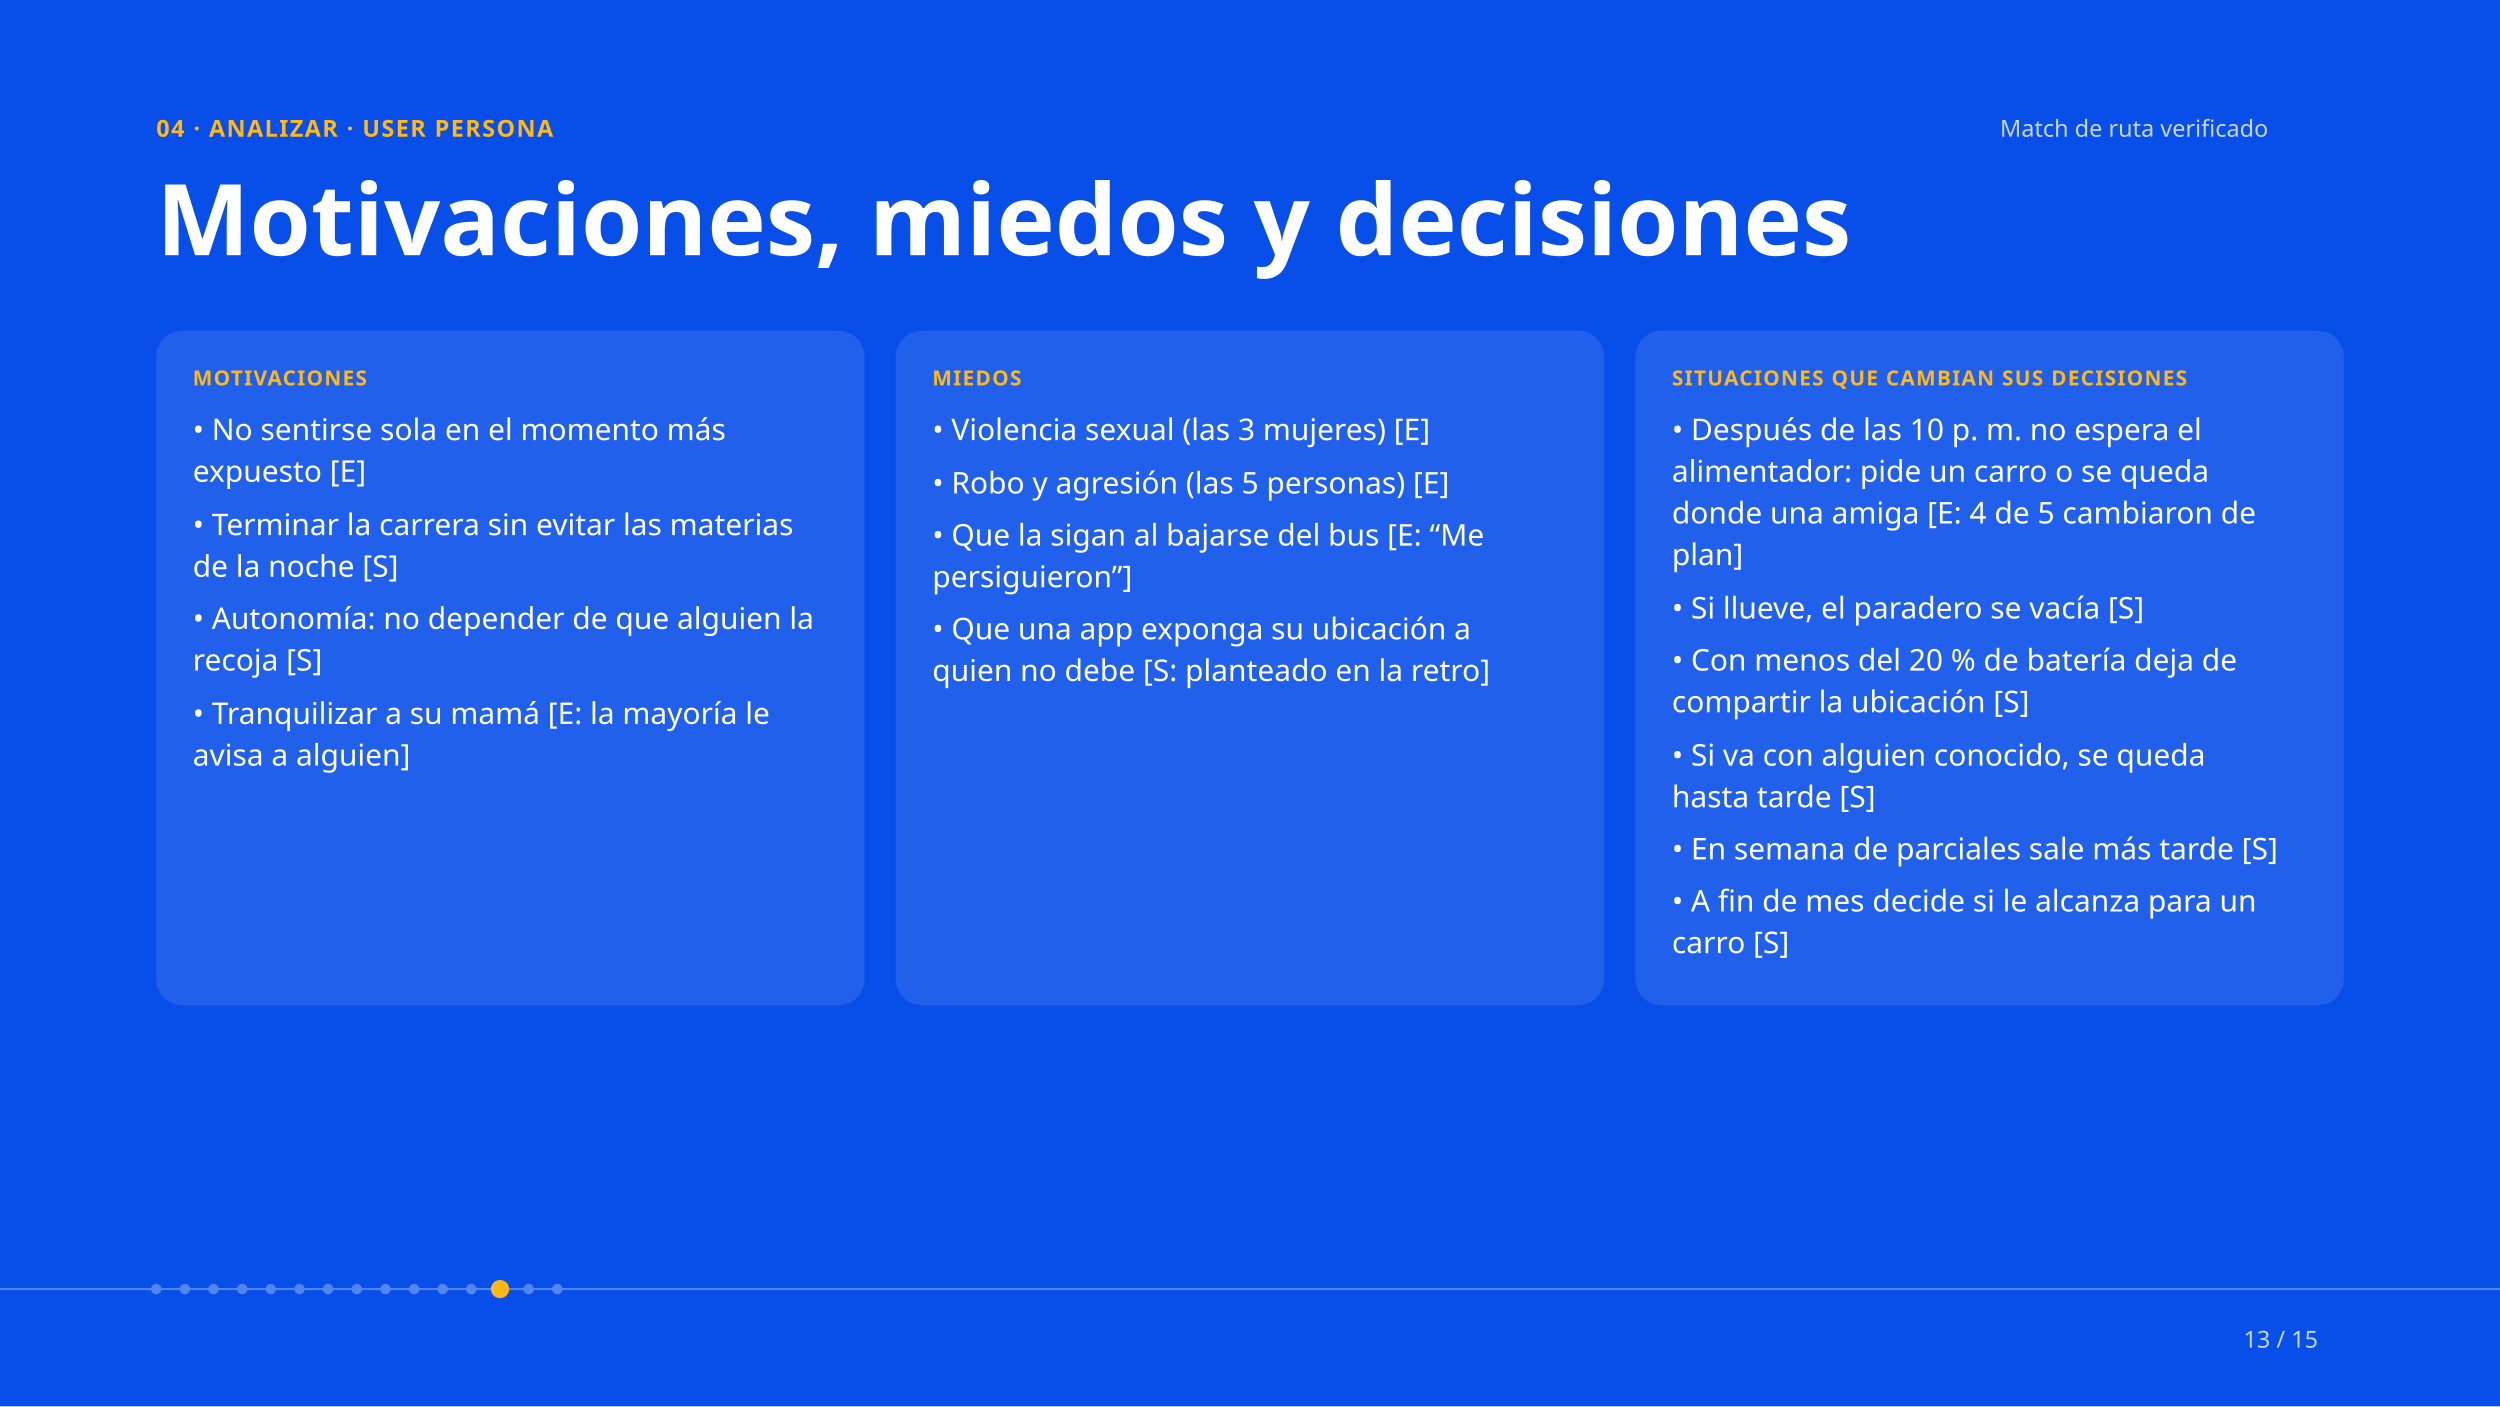
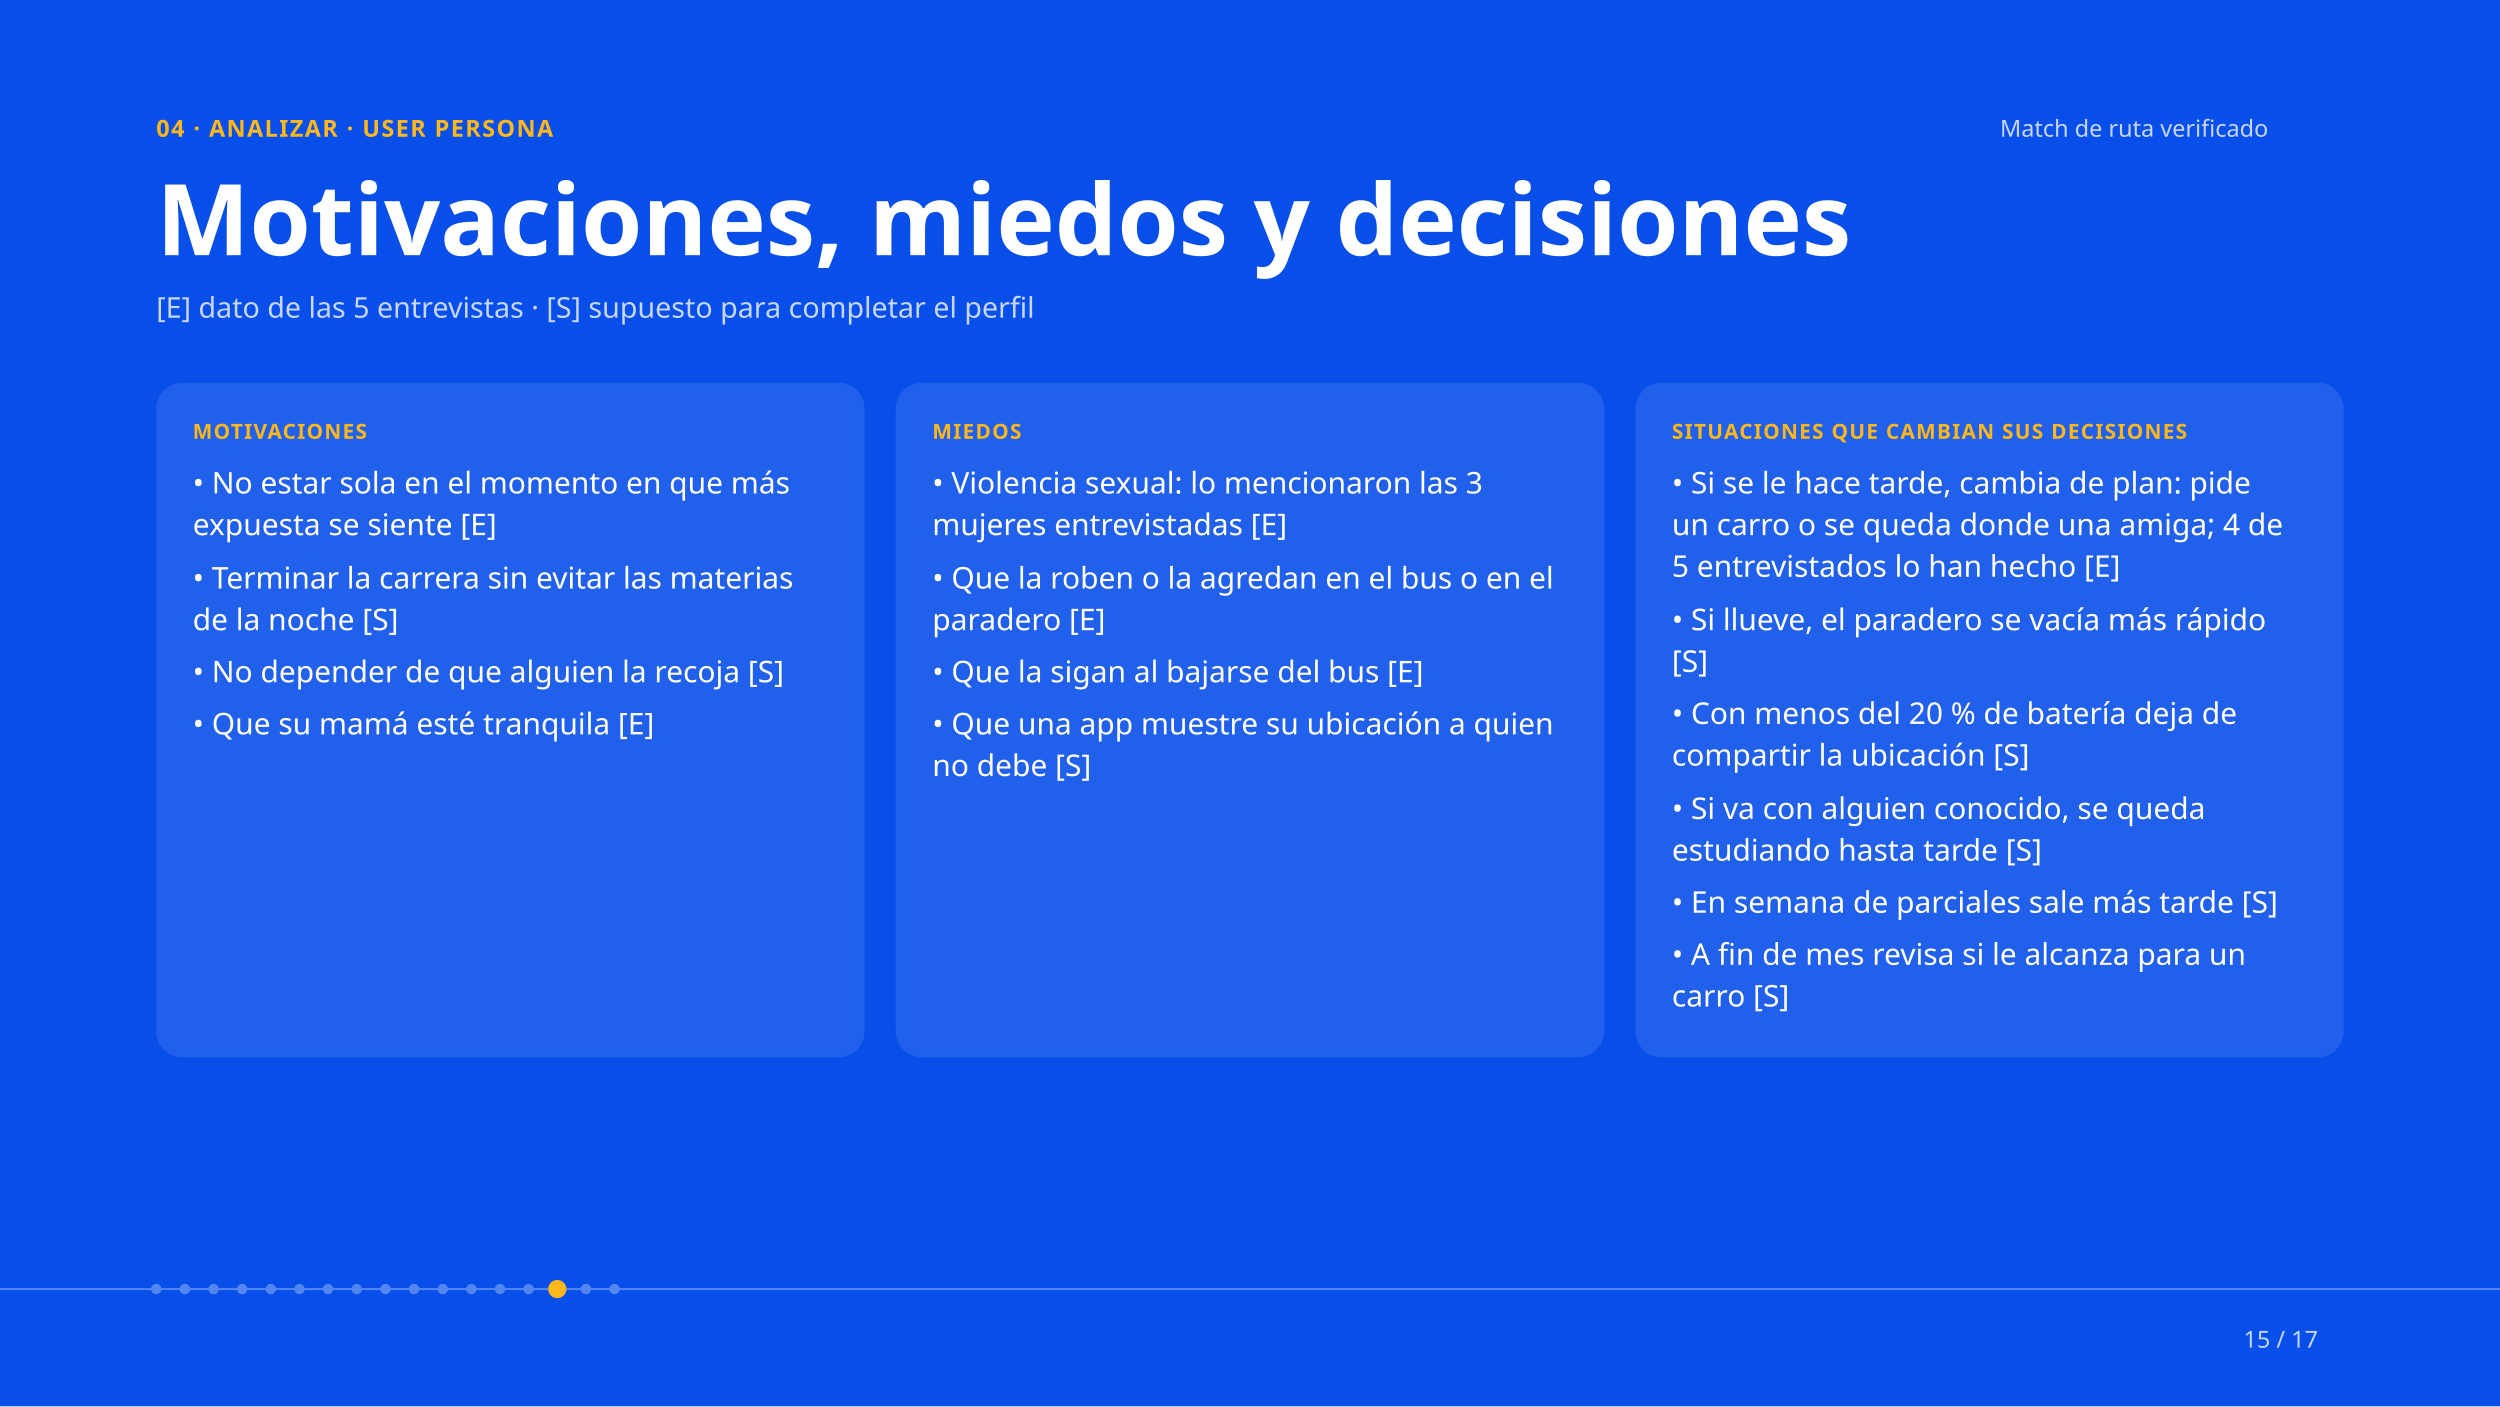
<svg xmlns="http://www.w3.org/2000/svg" width="1920" height="1080" viewBox="0 0 1920 1080">
  <rect id="Fondo" x="0" y="0" width="1920" height="1080" fill="#084FE9" />
  <text y="105" font-family="Space Mono" font-size="18" font-weight="700" fill="#FFB81C" letter-spacing="1.08">
    <tspan x="120" dy="0">04 · ANALIZAR · USER PERSONA</tspan>
  </text>
  <text y="105" font-family="Space Mono" font-size="18" font-weight="400" fill="#C7D7FB">
    <tspan x="1536" dy="0">Match de ruta verificado</tspan>
  </text>
  <text y="196" font-family="Space Grotesk" font-size="76" font-weight="700" fill="#FFFFFF">
    <tspan x="120" dy="0">Motivaciones, miedos y decisiones</tspan>
+   </text>
+   <text y="244" font-family="Space Grotesk" font-size="22" font-weight="400" fill="#C7D7FB">
+     <tspan x="120" dy="0">[E] dato de las 5 entrevistas · [S] supuesto para completar el perfil</tspan>
  </text>
  <path d="M 0 990 L 1920 990" fill="none" stroke="#5285F0" stroke-width="1.5" stroke-linejoin="round" />
  <circle cx="120" cy="990" r="4" fill="#5285F0" />
  <circle cx="142" cy="990" r="4" fill="#5285F0" />
  <circle cx="164" cy="990" r="4" fill="#5285F0" />
  <circle cx="186" cy="990" r="4" fill="#5285F0" />
  <circle cx="208" cy="990" r="4" fill="#5285F0" />
  <circle cx="230" cy="990" r="4" fill="#5285F0" />
  <circle cx="252" cy="990" r="4" fill="#5285F0" />
  <circle cx="274" cy="990" r="4" fill="#5285F0" />
  <circle cx="296" cy="990" r="4" fill="#5285F0" />
  <circle cx="318" cy="990" r="4" fill="#5285F0" />
  <circle cx="340" cy="990" r="4" fill="#5285F0" />
  <circle cx="362" cy="990" r="4" fill="#5285F0" />
-   <circle cx="384" cy="990" r="7" fill="#FFB81C" />
+   <circle cx="384" cy="990" r="4" fill="#5285F0" />
  <circle cx="406" cy="990" r="4" fill="#5285F0" />
-   <circle cx="428" cy="990" r="4" fill="#5285F0" />
+   <circle cx="428" cy="990" r="7" fill="#FFB81C" />
+   <circle cx="450" cy="990" r="4" fill="#5285F0" />
+   <circle cx="472" cy="990" r="4" fill="#5285F0" />
  <text y="1035" font-family="Space Mono" font-size="18" font-weight="400" fill="#C7D7FB">
-     <tspan x="1723" dy="0">13 / 15</tspan>
+     <tspan x="1723" dy="0">15 / 17</tspan>
  </text>
-   <rect x="120" y="254" width="544" height="518" fill="#2160EB" rx="20" ry="20" />
-   <text y="296" font-family="Space Mono" font-size="16" font-weight="700" fill="#FFB81C" letter-spacing="0.96">
+   <rect x="120" y="294" width="544" height="518" fill="#2160EB" rx="20" ry="20" />
+   <text y="337" font-family="Space Mono" font-size="16" font-weight="700" fill="#FFB81C" letter-spacing="0.96">
    <tspan x="148" dy="0">MOTIVACIONES</tspan>
  </text>
-   <text y="338" font-family="Space Grotesk" font-size="23" font-weight="400" fill="#FFFFFF">
-     <tspan x="148" dy="0">• No sentirse sola en el momento más</tspan>
-     <tspan x="148" dy="32">expuesto [E]</tspan>
+   <text y="379" font-family="Space Grotesk" font-size="23" font-weight="400" fill="#FFFFFF">
+     <tspan x="148" dy="0">• No estar sola en el momento en que más</tspan>
+     <tspan x="148" dy="32">expuesta se siente [E]</tspan>
  </text>
-   <text y="411" font-family="Space Grotesk" font-size="23" font-weight="400" fill="#FFFFFF">
+   <text y="452" font-family="Space Grotesk" font-size="23" font-weight="400" fill="#FFFFFF">
    <tspan x="148" dy="0">• Terminar la carrera sin evitar las materias</tspan>
    <tspan x="148" dy="32">de la noche [S]</tspan>
  </text>
-   <text y="483" font-family="Space Grotesk" font-size="23" font-weight="400" fill="#FFFFFF">
-     <tspan x="148" dy="0">• Autonomía: no depender de que alguien la</tspan>
-     <tspan x="148" dy="32">recoja [S]</tspan>
+   <text y="524" font-family="Space Grotesk" font-size="23" font-weight="400" fill="#FFFFFF">
+     <tspan x="148" dy="0">• No depender de que alguien la recoja [S]</tspan>
+   </text>
+   <text y="564" font-family="Space Grotesk" font-size="23" font-weight="400" fill="#FFFFFF">
+     <tspan x="148" dy="0">• Que su mamá esté tranquila [E]</tspan>
+   </text>
+   <rect x="688" y="294" width="544" height="518" fill="#2160EB" rx="20" ry="20" />
+   <text y="337" font-family="Space Mono" font-size="16" font-weight="700" fill="#FFB81C" letter-spacing="0.96">
+     <tspan x="716" dy="0">MIEDOS</tspan>
+   </text>
+   <text y="379" font-family="Space Grotesk" font-size="23" font-weight="400" fill="#FFFFFF">
+     <tspan x="716" dy="0">• Violencia sexual: lo mencionaron las 3</tspan>
+     <tspan x="716" dy="32">mujeres entrevistadas [E]</tspan>
+   </text>
+   <text y="452" font-family="Space Grotesk" font-size="23" font-weight="400" fill="#FFFFFF">
+     <tspan x="716" dy="0">• Que la roben o la agredan en el bus o en el</tspan>
+     <tspan x="716" dy="32">paradero [E]</tspan>
+   </text>
+   <text y="524" font-family="Space Grotesk" font-size="23" font-weight="400" fill="#FFFFFF">
+     <tspan x="716" dy="0">• Que la sigan al bajarse del bus [E]</tspan>
+   </text>
+   <text y="564" font-family="Space Grotesk" font-size="23" font-weight="400" fill="#FFFFFF">
+     <tspan x="716" dy="0">• Que una app muestre su ubicación a quien</tspan>
+     <tspan x="716" dy="32">no debe [S]</tspan>
+   </text>
+   <rect x="1256" y="294" width="544" height="518" fill="#2160EB" rx="20" ry="20" />
+   <text y="337" font-family="Space Mono" font-size="16" font-weight="700" fill="#FFB81C" letter-spacing="0.96">
+     <tspan x="1284" dy="0">SITUACIONES QUE CAMBIAN SUS DECISIONES</tspan>
+   </text>
+   <text y="379" font-family="Space Grotesk" font-size="23" font-weight="400" fill="#FFFFFF">
+     <tspan x="1284" dy="0">• Si se le hace tarde, cambia de plan: pide</tspan>
+     <tspan x="1284" dy="32">un carro o se queda donde una amiga; 4 de</tspan>
+     <tspan x="1284" dy="32">5 entrevistados lo han hecho [E]</tspan>
+   </text>
+   <text y="484" font-family="Space Grotesk" font-size="23" font-weight="400" fill="#FFFFFF">
+     <tspan x="1284" dy="0">• Si llueve, el paradero se vacía más rápido</tspan>
+     <tspan x="1284" dy="32">[S]</tspan>
  </text>
  <text y="556" font-family="Space Grotesk" font-size="23" font-weight="400" fill="#FFFFFF">
-     <tspan x="148" dy="0">• Tranquilizar a su mamá [E: la mayoría le</tspan>
-     <tspan x="148" dy="32">avisa a alguien]</tspan>
-   </text>
-   <rect x="688" y="254" width="544" height="518" fill="#2160EB" rx="20" ry="20" />
-   <text y="296" font-family="Space Mono" font-size="16" font-weight="700" fill="#FFB81C" letter-spacing="0.96">
-     <tspan x="716" dy="0">MIEDOS</tspan>
-   </text>
-   <text y="338" font-family="Space Grotesk" font-size="23" font-weight="400" fill="#FFFFFF">
-     <tspan x="716" dy="0">• Violencia sexual (las 3 mujeres) [E]</tspan>
-   </text>
-   <text y="379" font-family="Space Grotesk" font-size="23" font-weight="400" fill="#FFFFFF">
-     <tspan x="716" dy="0">• Robo y agresión (las 5 personas) [E]</tspan>
-   </text>
-   <text y="419" font-family="Space Grotesk" font-size="23" font-weight="400" fill="#FFFFFF">
-     <tspan x="716" dy="0">• Que la sigan al bajarse del bus [E: “Me</tspan>
-     <tspan x="716" dy="32">persiguieron”]</tspan>
-   </text>
-   <text y="491" font-family="Space Grotesk" font-size="23" font-weight="400" fill="#FFFFFF">
-     <tspan x="716" dy="0">• Que una app exponga su ubicación a</tspan>
-     <tspan x="716" dy="32">quien no debe [S: planteado en la retro]</tspan>
-   </text>
-   <rect x="1256" y="254" width="544" height="518" fill="#2160EB" rx="20" ry="20" />
-   <text y="296" font-family="Space Mono" font-size="16" font-weight="700" fill="#FFB81C" letter-spacing="0.96">
-     <tspan x="1284" dy="0">SITUACIONES QUE CAMBIAN SUS DECISIONES</tspan>
-   </text>
-   <text y="338" font-family="Space Grotesk" font-size="23" font-weight="400" fill="#FFFFFF">
-     <tspan x="1284" dy="0">• Después de las 10 p. m. no espera el</tspan>
-     <tspan x="1284" dy="32">alimentador: pide un carro o se queda</tspan>
-     <tspan x="1284" dy="32">donde una amiga [E: 4 de 5 cambiaron de</tspan>
-     <tspan x="1284" dy="32">plan]</tspan>
-   </text>
-   <text y="475" font-family="Space Grotesk" font-size="23" font-weight="400" fill="#FFFFFF">
-     <tspan x="1284" dy="0">• Si llueve, el paradero se vacía [S]</tspan>
-   </text>
-   <text y="515" font-family="Space Grotesk" font-size="23" font-weight="400" fill="#FFFFFF">
    <tspan x="1284" dy="0">• Con menos del 20 % de batería deja de</tspan>
    <tspan x="1284" dy="32">compartir la ubicación [S]</tspan>
  </text>
-   <text y="588" font-family="Space Grotesk" font-size="23" font-weight="400" fill="#FFFFFF">
+   <text y="629" font-family="Space Grotesk" font-size="23" font-weight="400" fill="#FFFFFF">
    <tspan x="1284" dy="0">• Si va con alguien conocido, se queda</tspan>
-     <tspan x="1284" dy="32">hasta tarde [S]</tspan>
+     <tspan x="1284" dy="32">estudiando hasta tarde [S]</tspan>
  </text>
-   <text y="660" font-family="Space Grotesk" font-size="23" font-weight="400" fill="#FFFFFF">
+   <text y="701" font-family="Space Grotesk" font-size="23" font-weight="400" fill="#FFFFFF">
    <tspan x="1284" dy="0">• En semana de parciales sale más tarde [S]</tspan>
  </text>
-   <text y="700" font-family="Space Grotesk" font-size="23" font-weight="400" fill="#FFFFFF">
-     <tspan x="1284" dy="0">• A fin de mes decide si le alcanza para un</tspan>
+   <text y="741" font-family="Space Grotesk" font-size="23" font-weight="400" fill="#FFFFFF">
+     <tspan x="1284" dy="0">• A fin de mes revisa si le alcanza para un</tspan>
    <tspan x="1284" dy="32">carro [S]</tspan>
  </text>
</svg>
